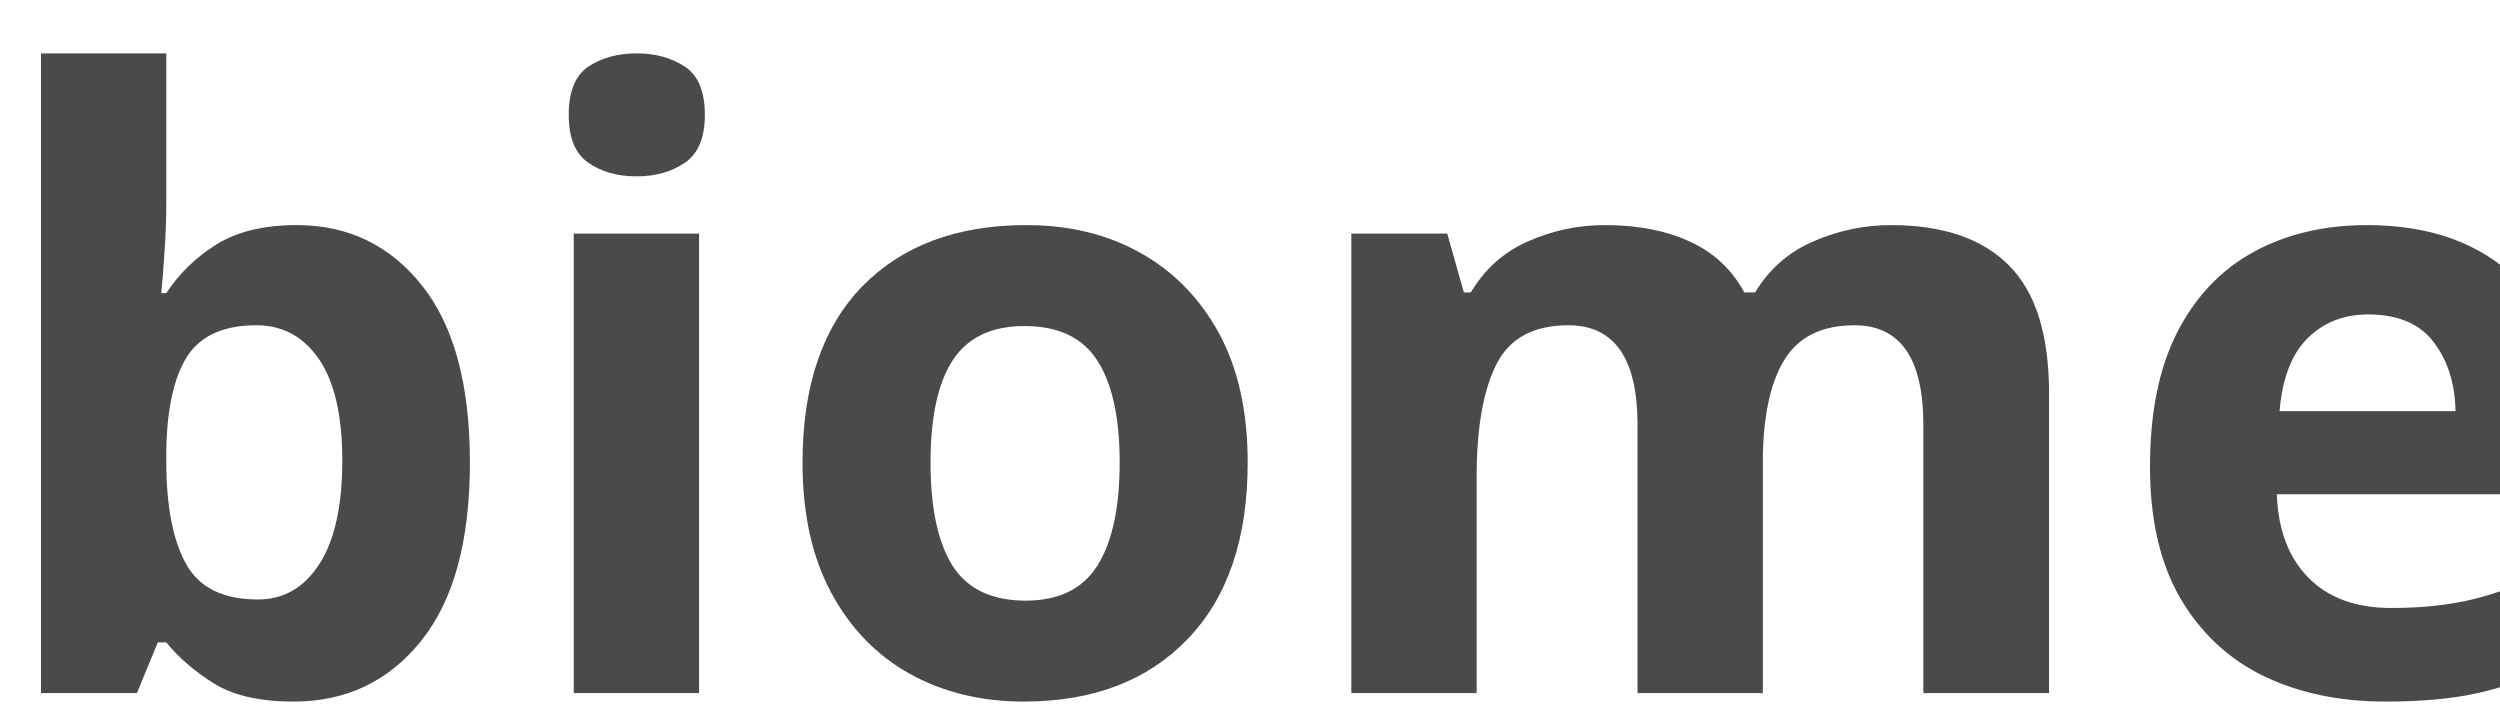
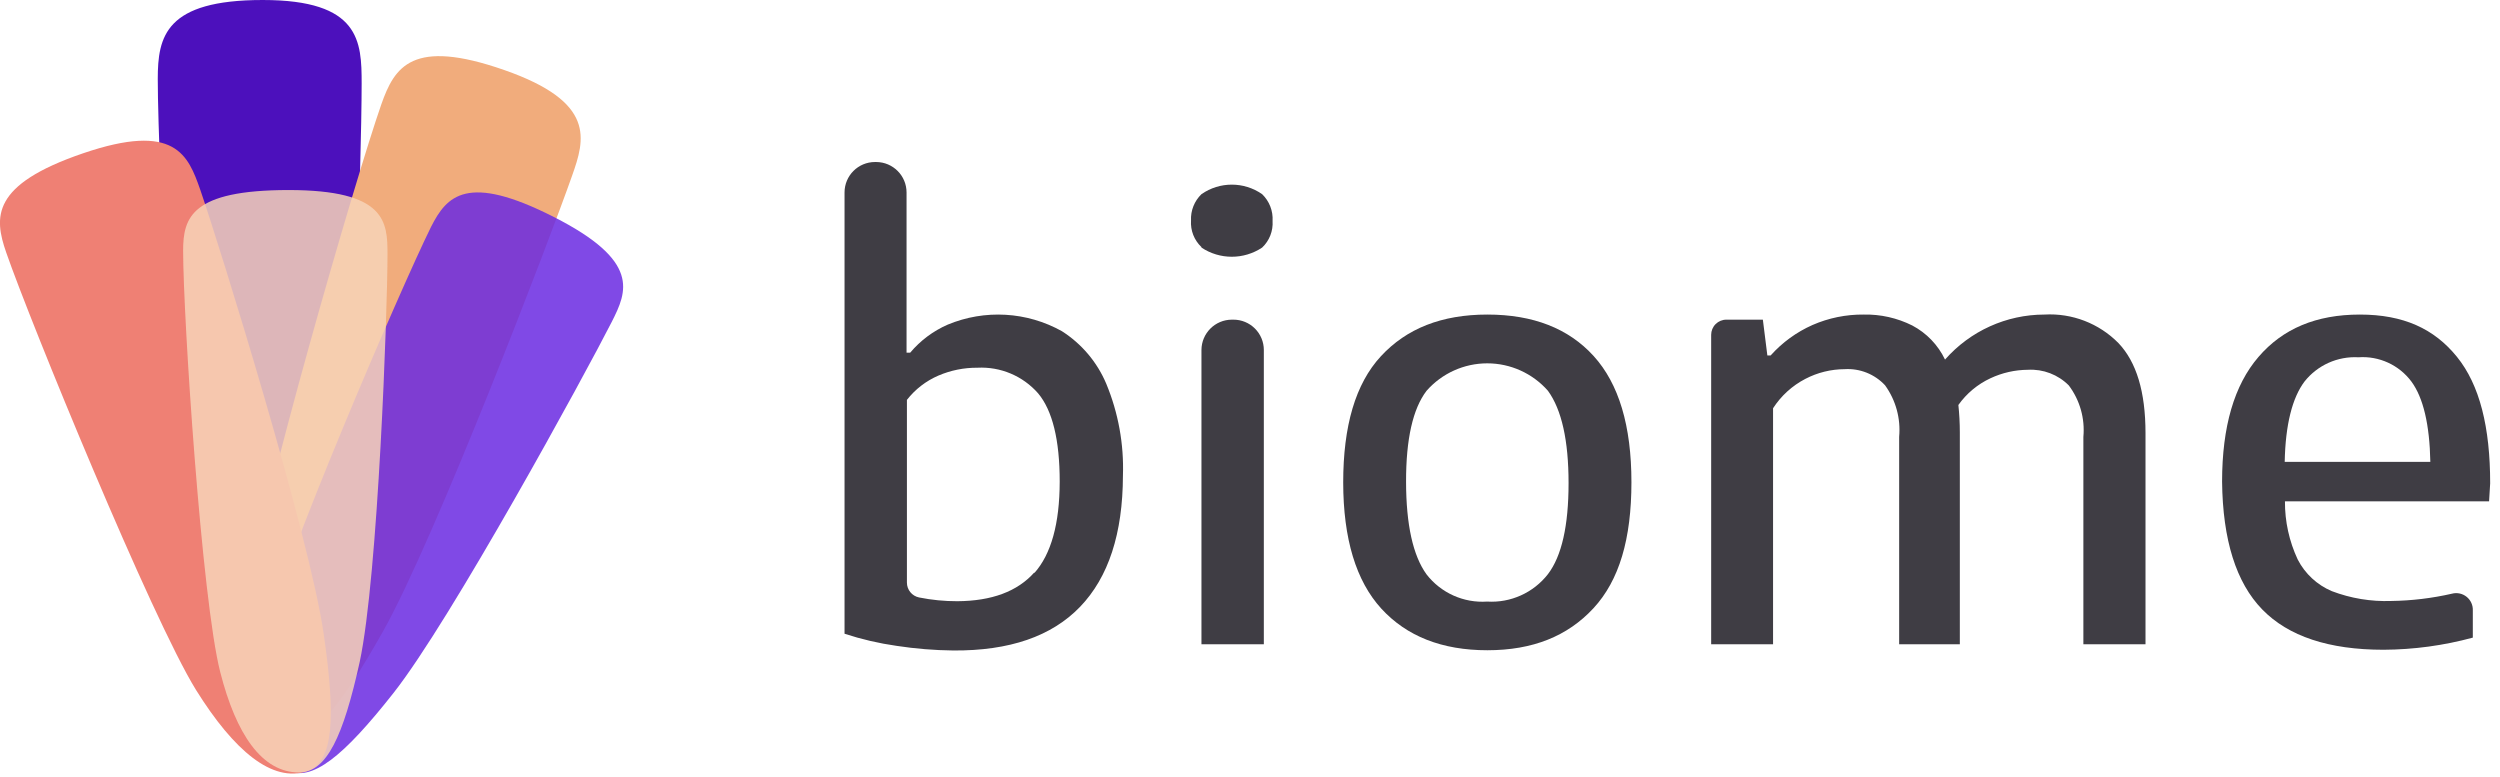
- <svg xmlns="http://www.w3.org/2000/svg" width="101px" height="29px" viewBox="0 0 101 29" version="1.1">
-   <g id="Documentation" stroke="none" stroke-width="1" fill="none" fill-rule="evenodd" font-family="EncodeSans-ExtraBold, Encode Sans" font-size="34" font-weight="600">
-     <g id="1" transform="translate(-112, -52)" fill="#4A4A4A">
-       <text id="biome">
-         <tspan x="111" y="80">biome</tspan>
-       </text>
+ <svg xmlns="http://www.w3.org/2000/svg" width="206px" height="64px" viewBox="0 0 206 64" version="1.1">
+   <defs />
+   <g id="*-Documentation" stroke="none" stroke-width="1" fill="none" fill-rule="evenodd">
+     <g id="Prueba-2" transform="translate(-58, -29)" fill-rule="nonzero">
+       <g id="Group-3" transform="translate(57, 29)">
+         <g id="Recurso-1">
+           <path d="M74.89,53.22 C73.43,53.013 71.991,52.679 70.59,52.22 L70.59,15.86 C70.59,14.474 71.714,13.35 73.1,13.35 L73.2,13.35 C74.582,13.356 75.7,14.478 75.7,15.86 L75.7,29.06 L76,29.06 C76.838,28.062 77.896,27.272 79.09,26.75 C82.144,25.478 85.612,25.677 88.5,27.29 C90.133,28.331 91.409,29.845 92.16,31.63 C93.151,34.023 93.618,36.601 93.53,39.19 C93.517,43.963 92.34,47.567 90,50 C87.66,52.433 84.177,53.633 79.55,53.6 C77.99,53.583 76.432,53.456 74.89,53.22 Z M86.23,47.22 C87.617,45.66 88.313,43.15 88.32,39.69 C88.32,36.24 87.72,33.82 86.54,32.41 C85.284,30.978 83.442,30.201 81.54,30.3 C80.433,30.292 79.337,30.513 78.32,30.95 C77.303,31.389 76.412,32.077 75.73,32.95 L75.73,48 C75.727,48.596 76.146,49.111 76.73,49.23 C77.77,49.439 78.829,49.543 79.89,49.54 C82.72,49.52 84.83,48.74 86.23,47.17 L86.23,47.22 Z" id="Shape" fill="#3F3D44" />
+           <path d="M100,20.36 C99.401,19.795 99.086,18.992 99.14,18.17 C99.101,17.357 99.414,16.566 100,16 C101.502,14.952 103.498,14.952 105,16 C105.596,16.575 105.911,17.383 105.86,18.21 C105.914,19.032 105.599,19.835 105,20.4 C103.486,21.408 101.514,21.408 100,20.4 L100,20.36 Z M100,53.09 L100,28.84 C100.006,27.458 101.128,26.34 102.51,26.34 L102.63,26.34 C103.295,26.337 103.933,26.6 104.404,27.069 C104.875,27.538 105.14,28.175 105.14,28.84 L105.14,53.09 L100,53.09 Z" id="Shape" fill="#3F3D44" />
+           <path d="M114.82,50.15 C112.733,47.863 111.687,44.4 111.68,39.76 C111.68,35.11 112.68,31.63 114.79,29.35 C116.9,27.07 119.79,25.92 123.56,25.92 C127.33,25.92 130.25,27.06 132.32,29.34 C134.39,31.62 135.43,35.08 135.43,39.74 C135.43,44.4 134.43,47.82 132.3,50.12 C130.17,52.42 127.3,53.58 123.56,53.58 C119.82,53.58 116.91,52.43 114.82,50.15 Z M128.55,47.31 C129.683,45.823 130.25,43.323 130.25,39.81 C130.25,36.297 129.683,33.76 128.55,32.2 C127.286,30.763 125.464,29.939 123.55,29.939 C121.636,29.939 119.814,30.763 118.55,32.2 C117.417,33.68 116.853,36.183 116.86,39.71 C116.867,43.237 117.427,45.773 118.54,47.32 C119.727,48.857 121.602,49.701 123.54,49.57 C125.481,49.69 127.355,48.844 128.55,47.31 Z" id="Shape" fill="#3F3D44" />
+           <path d="M175.56,28.27 C177.04,29.83 177.79,32.27 177.79,35.7 L177.79,53.09 L172.67,53.09 L172.67,36 C172.81,34.487 172.383,32.975 171.47,31.76 C170.583,30.868 169.356,30.398 168.1,30.47 C167.031,30.477 165.977,30.716 165.01,31.17 C163.954,31.663 163.045,32.421 162.37,33.37 C162.449,34.114 162.489,34.862 162.49,35.61 L162.49,53.09 L157.49,53.09 L157.49,36 C157.629,34.49 157.217,32.98 156.33,31.75 C155.475,30.83 154.253,30.342 153,30.42 C151.872,30.424 150.76,30.698 149.76,31.22 C148.678,31.781 147.761,32.615 147.1,33.64 L147.1,53.09 L142,53.09 L142,27.59 C142,27.257 142.133,26.937 142.37,26.703 C142.606,26.468 142.927,26.337 143.26,26.34 L146.26,26.34 L146.63,29.29 L146.9,29.29 C147.859,28.218 149.035,27.363 150.35,26.78 C151.68,26.199 153.118,25.905 154.57,25.92 C155.957,25.89 157.33,26.199 158.57,26.82 C159.749,27.442 160.696,28.427 161.27,29.63 C163.341,27.275 166.324,25.923 169.46,25.92 C171.737,25.789 173.96,26.645 175.56,28.27 Z" id="Shape" fill="#3F3D44" />
+           <path d="M206.1,41.31 L189.28,41.31 C189.27,42.965 189.629,44.601 190.33,46.1 C190.932,47.273 191.926,48.196 193.14,48.71 C194.703,49.305 196.369,49.581 198.04,49.52 C199.723,49.497 201.399,49.295 203.04,48.92 C203.461,48.808 203.909,48.903 204.248,49.176 C204.588,49.448 204.778,49.865 204.76,50.3 L204.76,52.54 C202.364,53.191 199.893,53.527 197.41,53.54 C192.897,53.54 189.563,52.433 187.41,50.22 C185.257,48.007 184.153,44.497 184.1,39.69 C184.1,35.157 185.1,31.73 187.1,29.41 C189.1,27.08 191.86,25.92 195.45,25.92 C199.04,25.92 201.57,27.08 203.45,29.4 C205.33,31.72 206.19,35.2 206.19,39.83 L206.1,41.31 Z M190.89,31.44 C189.89,32.77 189.32,34.98 189.26,38.06 L201.26,38.06 C201.2,34.98 200.68,32.773 199.7,31.44 C198.682,30.074 197.039,29.32 195.34,29.44 C193.62,29.344 191.96,30.09 190.89,31.44 Z" id="Shape" fill="#3F3D44" />
+           <path d="M14,6.51 C14,13.56 15.53,43.96 17.06,51.75 C18.37,58.43 20.5,62.5 23.55,62.5 C25.84,62.5 27.2,58.63 28.55,50.64 C30,41.37 30.8,12.81 30.8,6.88 C30.8,3.4 30.67,0 22.65,0 C14.63,0 14,3 14,6.51 Z" id="Shape" fill="#4C10BC" />
+           <path d="M32.42,8.6 C30.26,14.77 22.42,41.88 21.42,49.2 C20.61,55.47 21.37,59.74 24.25,60.75 C26.41,61.51 28.88,58.56 32.57,52.01 C36.85,44.4 46.32,19.67 48.14,14.48 C49.2,11.48 50.14,8.42 42.55,5.77 C34.96,3.12 33.51,5.5 32.42,8.6 Z" id="Shape" fill="#F1AC7C" />
+           <path d="M36.52,18.69 C34,23.79 24.24,46.46 22.77,52.77 C21.51,58.19 21.93,62.09 24.65,63.47 C26.7,64.47 29.32,62.31 33.41,57.12 C38.15,51.12 49.23,30.81 51.41,26.52 C52.68,24.01 53.8,21.52 46.64,17.88 C39.48,14.24 37.82,16.13 36.52,18.69 Z" id="Shape" fill="#6A29E2" opacity="0.85" />
+           <path d="M1.51,20.8 C3.51,26.57 13.51,50.97 17.15,56.85 C20.27,61.85 23.43,64.53 26.32,63.54 C28.49,62.79 28.68,59.18 27.67,52.21 C26.5,44.12 19.17,20.49 17.5,15.63 C16.5,12.78 15.44,10.04 7.85,12.63 C0.26,15.22 0.5,17.89 1.51,20.8 Z" id="Shape" fill="#EF8074" />
+           <path d="M16.09,20.66 C16.09,26.07 17.62,49.41 19.15,55.39 C20.46,60.52 22.59,63.65 25.64,63.65 C27.93,63.65 29.29,60.65 30.64,54.54 C32.16,47.42 32.93,25.54 32.93,20.94 C32.93,18.27 32.8,15.66 24.78,15.66 C16.76,15.66 16.09,17.93 16.09,20.66 Z" id="Shape" fill="#F7D4B9" opacity="0.85" />
+         </g>
+       </g>
    </g>
  </g>
</svg>
